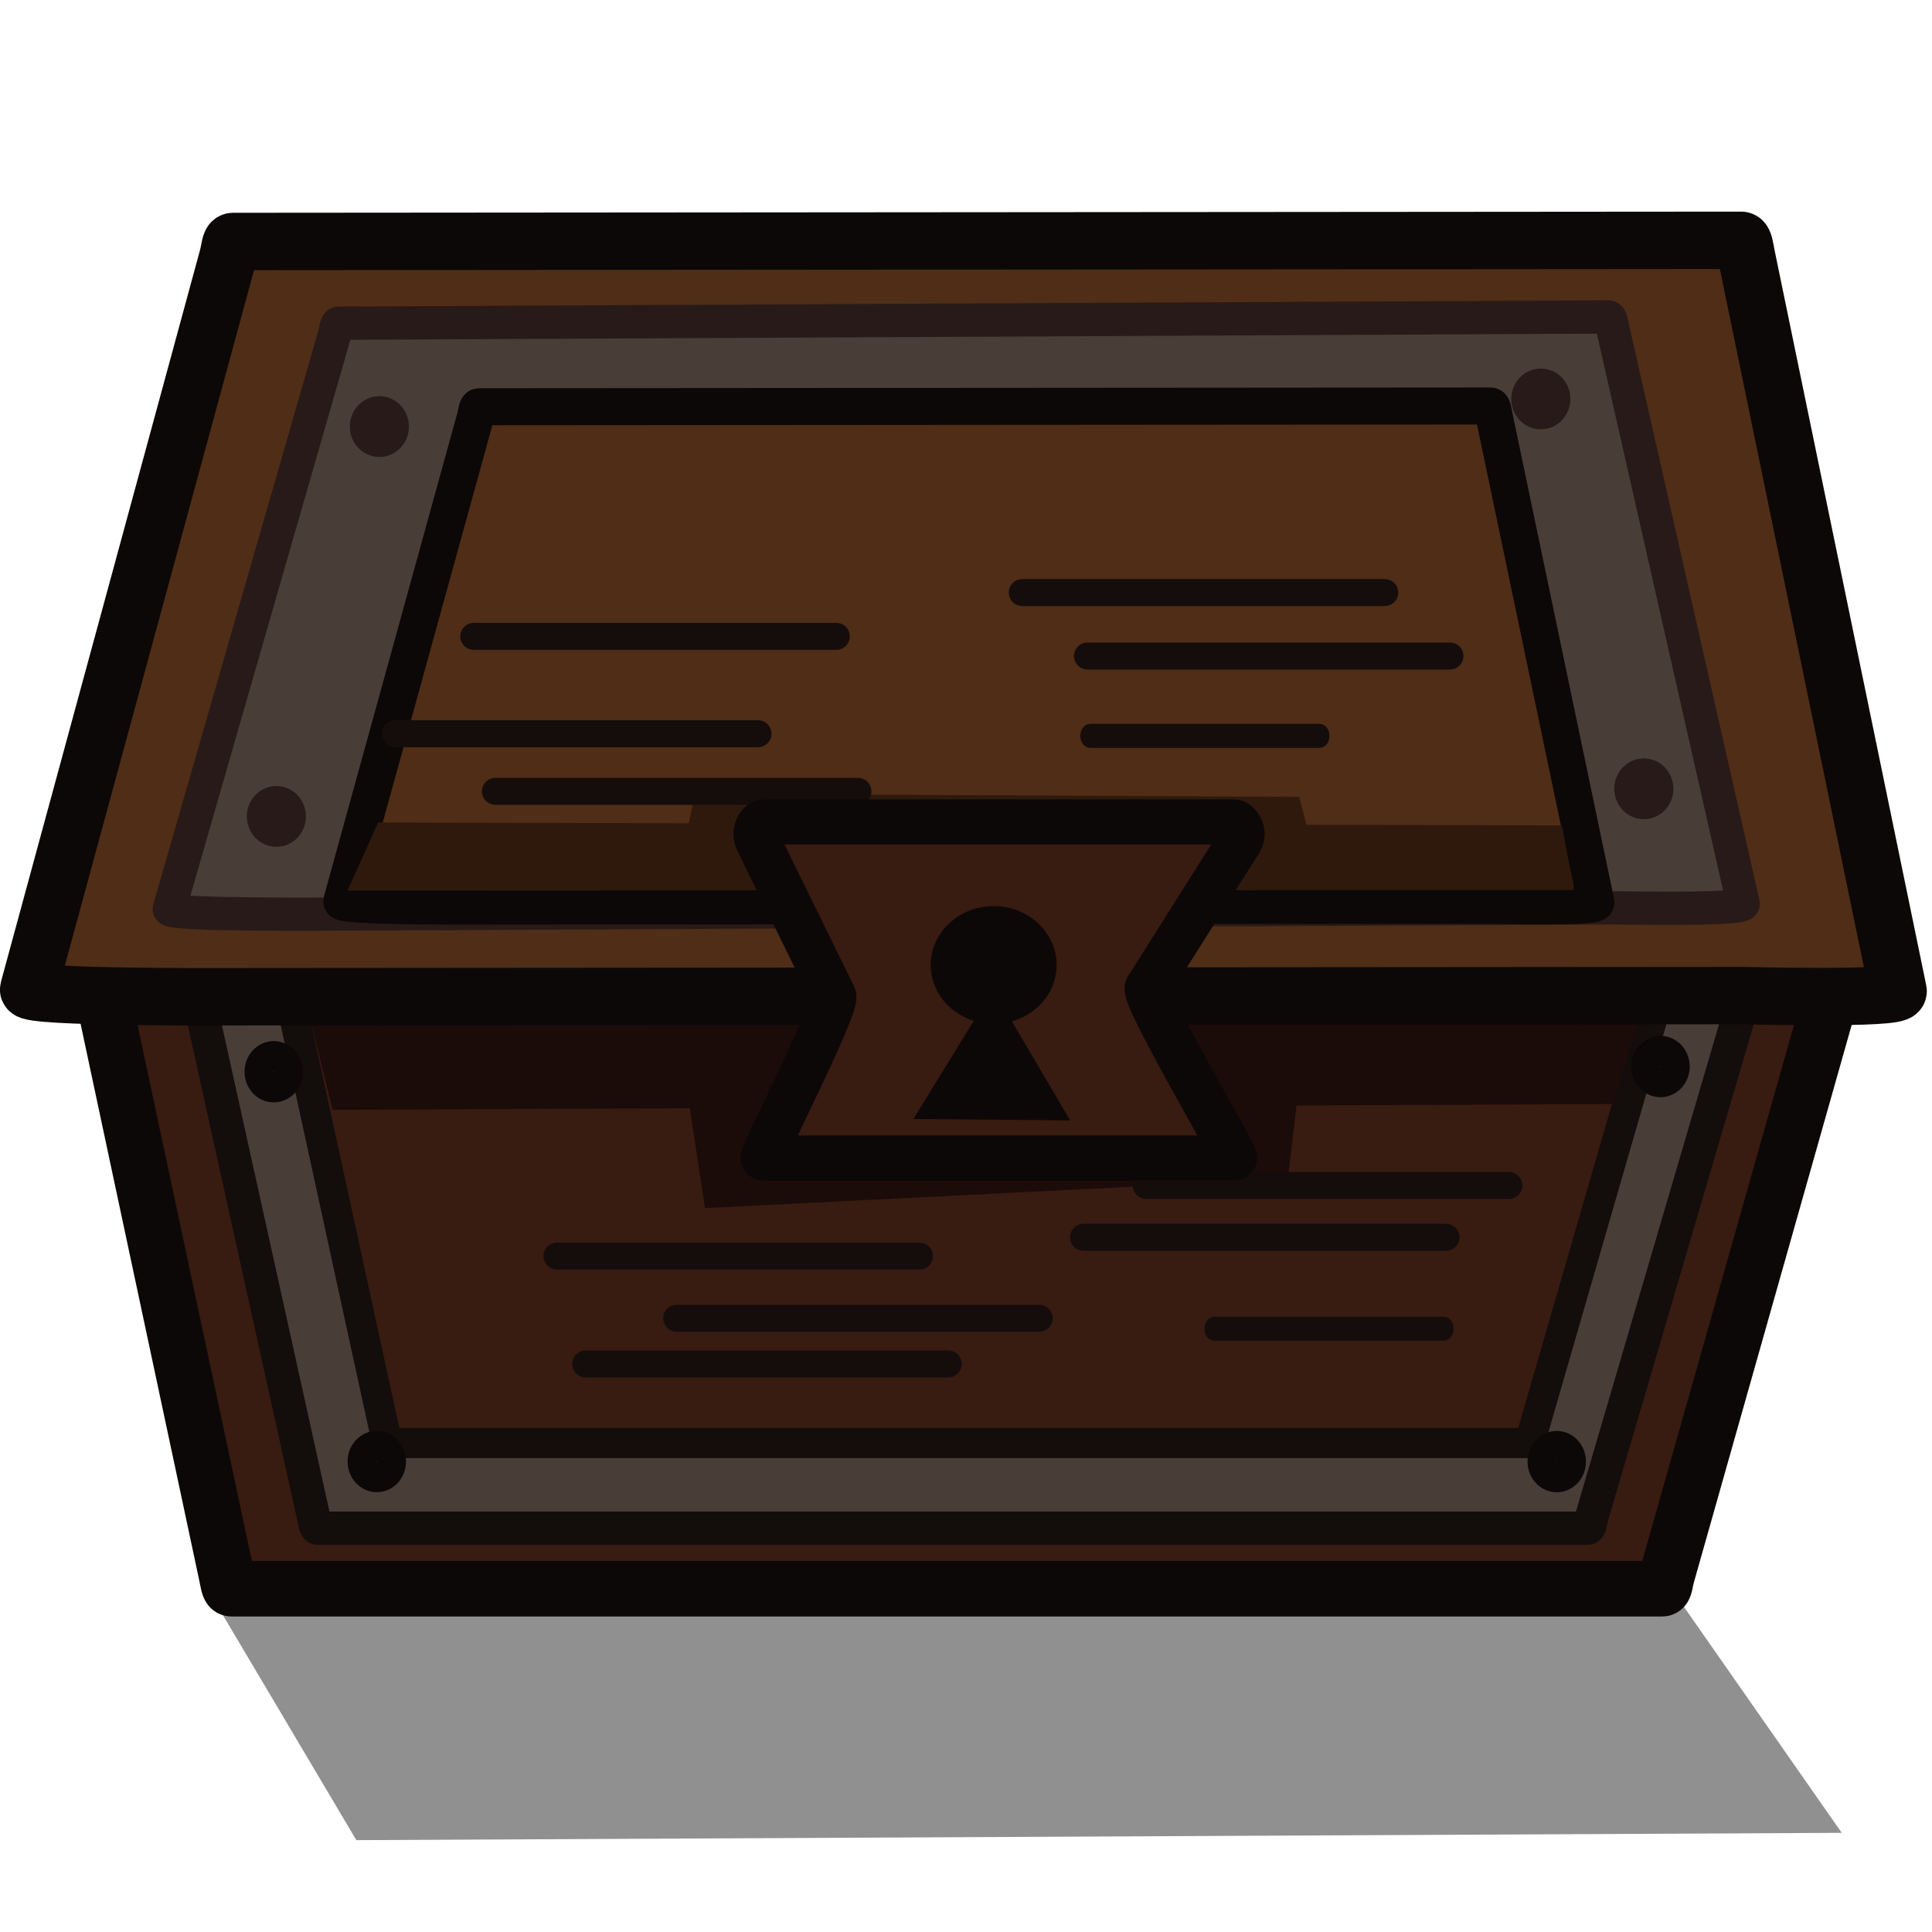
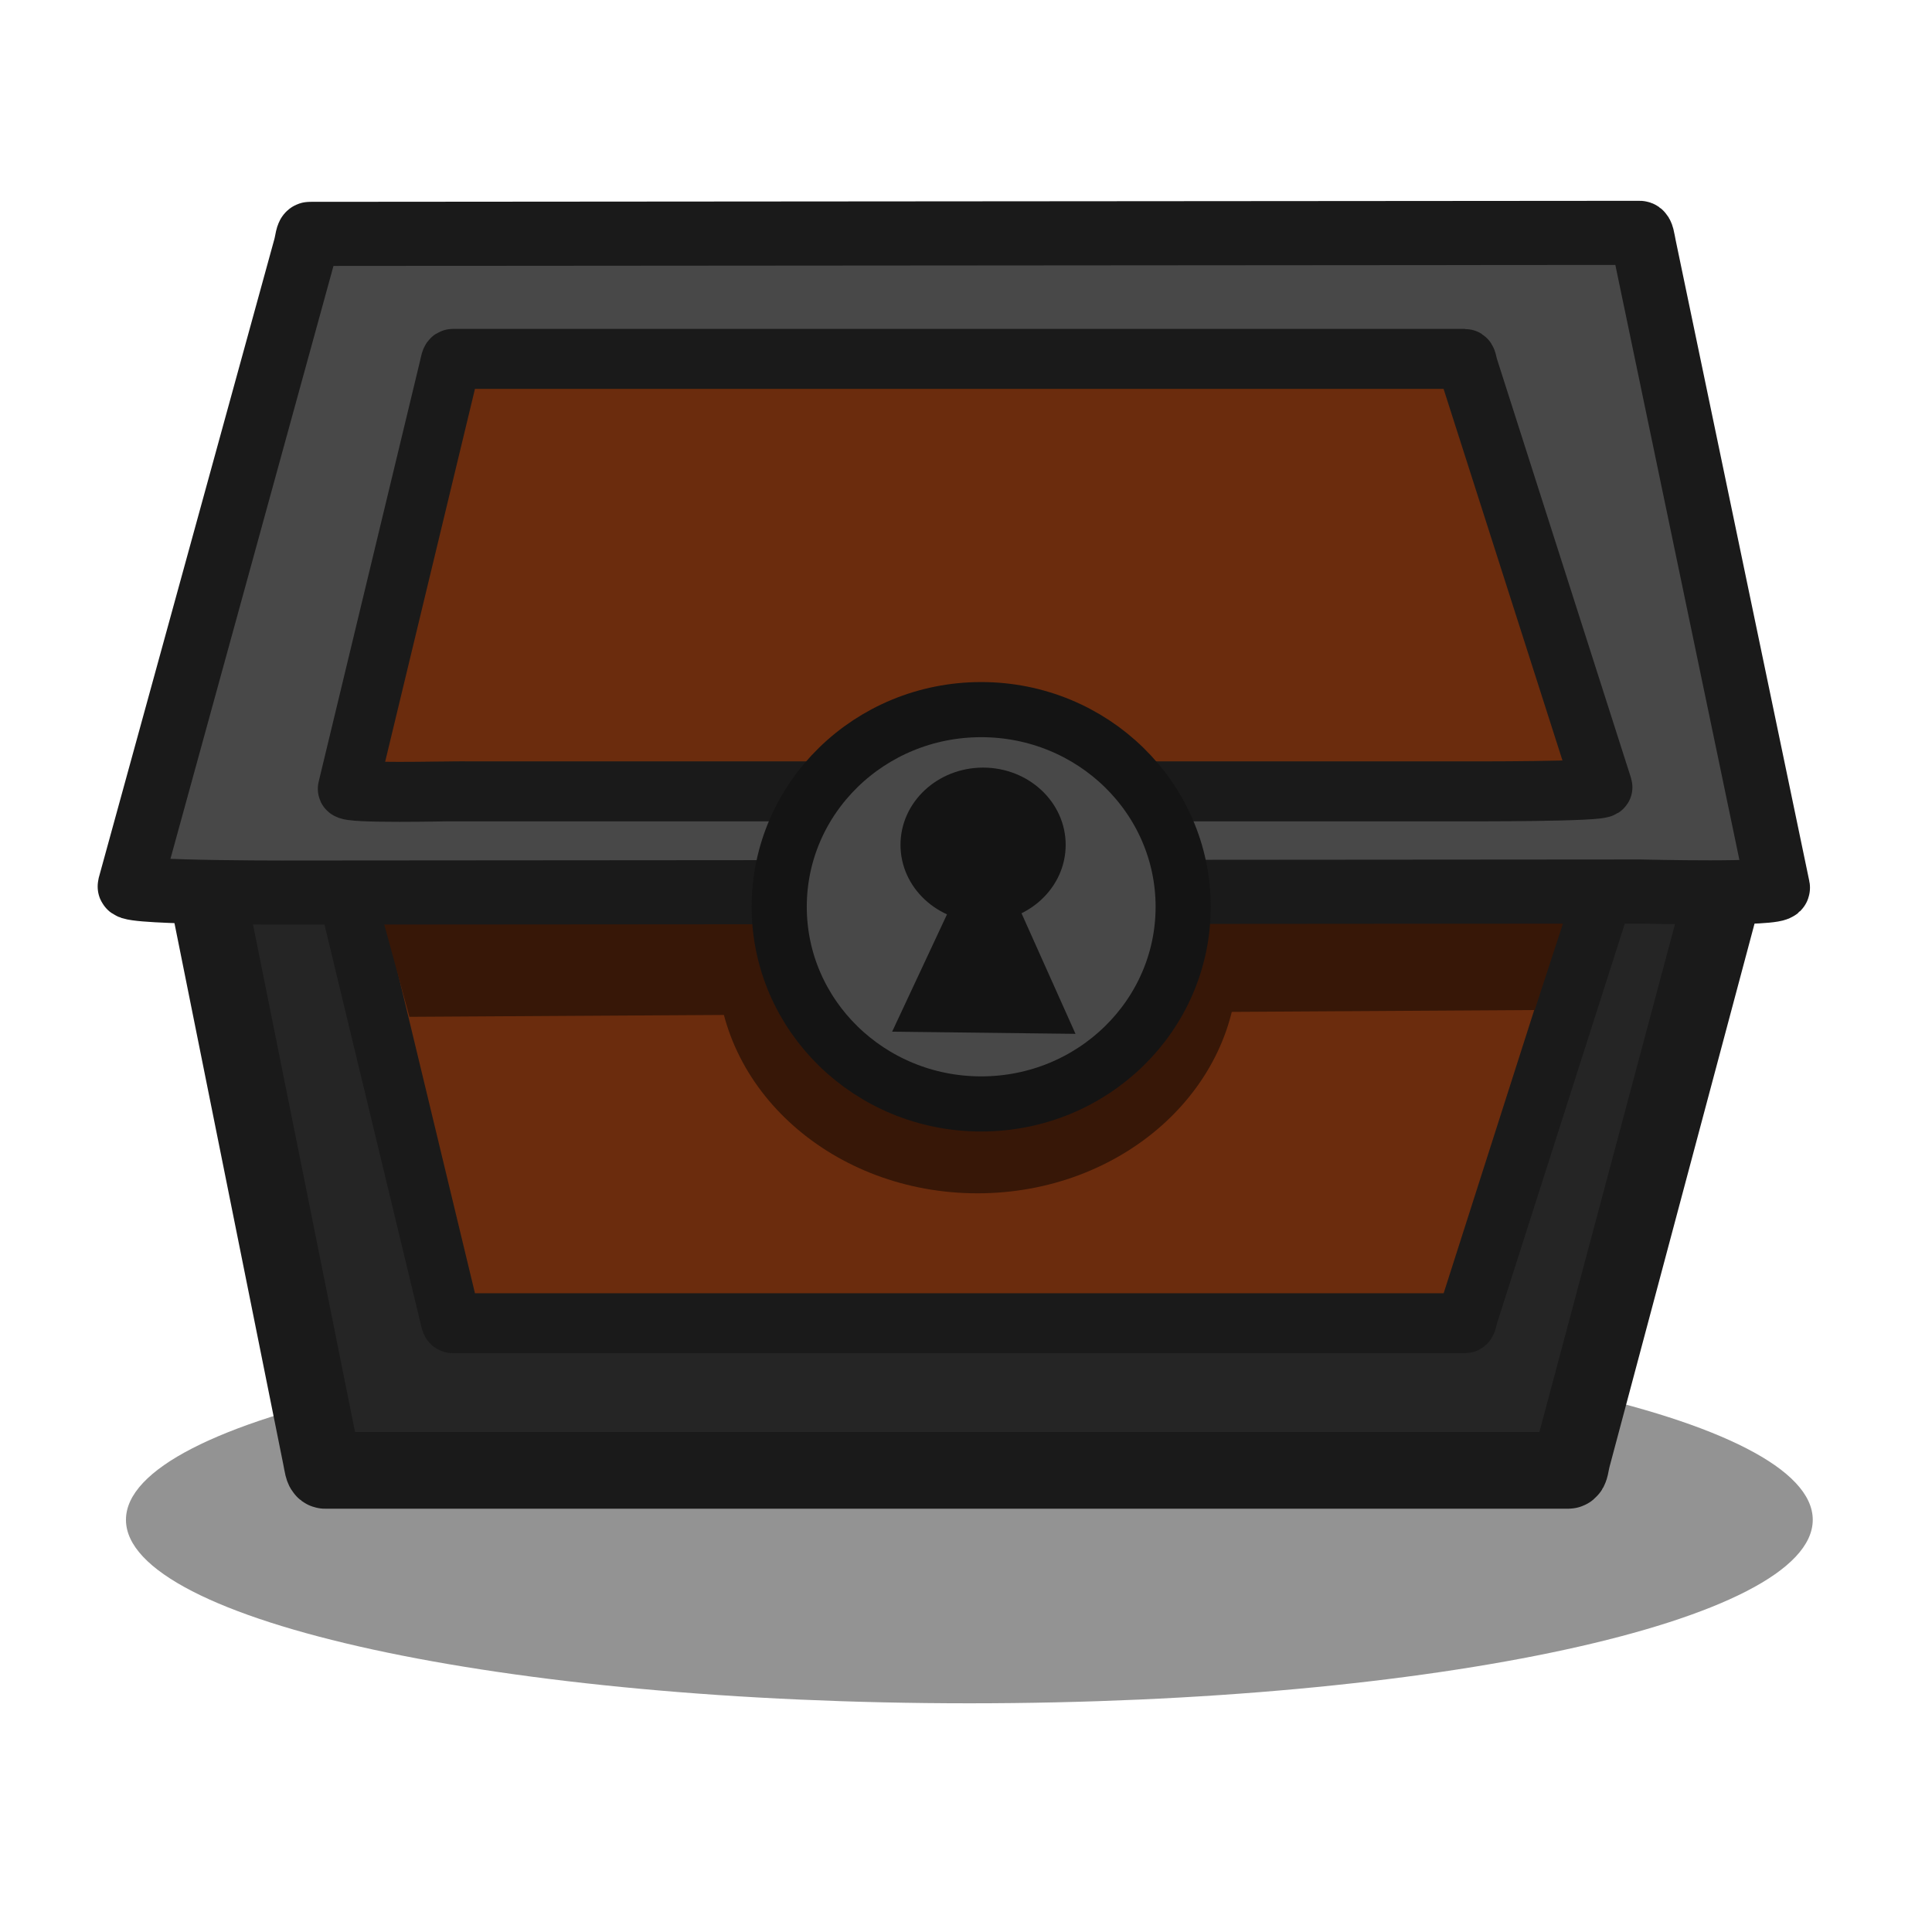
<svg xmlns="http://www.w3.org/2000/svg" width="100" height="100" viewBox="0 0 26.458 26.458" version="1.1" id="svg1" xml:space="preserve">
  <defs id="defs1">
    <filter x="-2.899" y="-2.899" width="6.797" height="6.797" style="color-interpolation-filters:sRGB;" id="filter14">
      <feGaussianBlur stdDeviation="1" result="result1" id="feGaussianBlur9" />
      <feGaussianBlur stdDeviation="10" result="result6" in="result1" id="feGaussianBlur10" />
      <feComposite operator="atop" in="result6" in2="result1" result="result8" id="feComposite10" />
      <feComposite operator="xor" result="fbSourceGraphic" in="result6" in2="result8" id="feComposite11" />
      <feColorMatrix result="fbSourceGraphicAlpha" in="fbSourceGraphic" values="0 0 0 -1 0 0 0 0 -1 0 0 0 0 -1 0 0 0 0 2 0 " id="feColorMatrix11" />
      <feGaussianBlur result="result0" in="fbSourceGraphicAlpha" stdDeviation="1" id="feGaussianBlur11" />
      <feSpecularLighting specularExponent="35" specularConstant="1.5" surfaceScale="-2" lighting-color="rgb(255,255,255)" result="result1" in="result0" id="feSpecularLighting11">
        <feDistantLight azimuth="230" elevation="60" id="feDistantLight11" />
      </feSpecularLighting>
      <feComposite operator="in" result="result2" in="result1" in2="fbSourceGraphicAlpha" id="feComposite12" />
      <feComposite k3="1.2" k2="1.1" operator="arithmetic" result="result4" in="fbSourceGraphic" in2="result2" id="feComposite13" />
      <feGaussianBlur result="result80" in="result4" stdDeviation="0.5" id="feGaussianBlur13" />
      <feComposite operator="atop" in="result9" in2="result80" result="result91" id="feComposite14" />
      <feBlend mode="multiply" in2="result91" id="feBlend14" />
    </filter>
+     <linearGradient id="linearGradient13895">
+       <stop style="stop-color:#000000;stop-opacity:1;" offset="0" id="stop13893" />
+     </linearGradient>
+     <filter style="color-interpolation-filters:sRGB;" id="filter14269" x="-0.312" y="-0.296" width="1.623" height="1.592">
+       <feGaussianBlur stdDeviation="0.205" result="blur" id="feGaussianBlur14263" />
+       <feComposite in="SourceGraphic" in2="blur" operator="in" result="composite1" id="feComposite14265" />
+       <feComposite in="composite1" in2="composite1" operator="in" result="composite2" id="feComposite14267" />
+     </filter>
+     <filter style="color-interpolation-filters:sRGB;" id="filter14269-3" x="-0.312" y="-0.296" width="1.623" height="1.592">
+       <feGaussianBlur stdDeviation="0.205" result="blur" id="feGaussianBlur14263-6" />
+       <feComposite in="SourceGraphic" in2="blur" operator="in" result="composite1" id="feComposite14265-0" />
+       <feComposite in="composite1" in2="composite1" operator="in" result="composite2" id="feComposite14267-6" />
+     </filter>
  </defs>
  <g id="layer1">
-     <path id="rect3" style="fill:#000000;fill-opacity:0.435;stroke-width:0.716" d="M 2.871,21.812 H 22.926 l 2.296,3.288 -20.342,0.1 z" />
-     <path id="rect42278-6" style="fill:#381b11;fill-opacity:1;stroke:#0c0807;stroke-width:0.76;stroke-miterlimit:4;stroke-dasharray:none;stroke-opacity:1" d="M 3.168,12.301 H 22.765 c 0.038,0 2.693,-0.012 2.663,0.093 l -2.594,9.164 c -0.03,0.105 -0.031,0.199 -0.069,0.199 H 3.168 c -0.038,0 -0.046,-0.092 -0.069,-0.199 L 1.137,12.355 c -0.023,-0.107 1.993,-0.054 2.031,-0.054 z" />
-     <path id="path6473" style="fill:#483e37;stroke:#130d0c;stroke-width:0.456;stroke-miterlimit:4;stroke-dasharray:none;stroke-opacity:1" d="M 4.352,12.837 H 21.742 c 0.034,0 2.389,-0.01 2.363,0.08 l -2.302,7.841 c -0.026,0.09 -0.027,0.17 -0.061,0.17 H 4.352 c -0.034,0 -0.041,-0.079 -0.061,-0.17 L 2.55,12.884 c -0.02,-0.092 1.768,-0.047 1.802,-0.047 z" />
-     <path id="path6475-7" style="fill:#381b11;fill-opacity:1;stroke:#130d0c;stroke-width:0.413;stroke-miterlimit:4;stroke-dasharray:none;stroke-opacity:1" d="M 5.323,12.386 H 20.937 c 0.03,0 2.145,-0.009 2.122,0.073 l -2.067,7.148 c -0.024,0.082 -0.024,0.155 -0.055,0.155 H 5.323 c -0.03,0 -0.037,-0.072 -0.055,-0.155 L 3.705,12.428 c -0.018,-0.084 1.588,-0.042 1.618,-0.042 z" />
-     <path id="rect1" style="fill:#1b0b09;stroke-width:0.732" d="m 4.102,13.364 18.523,-0.01 -0.536,1.765 -17.534,0.079 z" />
-     <path id="path6414-5" style="fill:#502d16;stroke:#0c0807;stroke-width:0.786;stroke-miterlimit:4;stroke-dasharray:none;stroke-opacity:1" d="m 23.853,13.634 -20.654,0.016 c -0.04,3e-5 -2.838,0.015 -2.807,-0.1 L 3.119,3.525 C 3.15,3.41 3.151,3.307 3.191,3.307 l 20.654,-0.016 c 0.04,-3.13e-5 0.049,0.1 0.073,0.218 l 2.076,10.064 c 0.024,0.117 -2.1,0.061 -2.14,0.061 z" />
-     <path id="path9173" style="fill:#483e37;stroke:#281a18;stroke-width:0.456;stroke-miterlimit:4;stroke-dasharray:none;stroke-opacity:1" d="m 22.07,12.432 -17.389,0.085 c -0.034,1.65e-4 -2.389,0.022 -2.363,-0.068 L 4.577,4.597 c 0.026,-0.09 0.026,-0.17 0.06,-0.171 L 22.027,4.341 c 0.034,-1.65e-4 0.041,0.078 0.062,0.17 l 1.783,7.865 c 0.021,0.092 -1.768,0.055 -1.802,0.055 z" />
-     <path id="path9175-3" style="fill:#502d16;stroke:#0c0807;stroke-width:0.507;stroke-miterlimit:4;stroke-dasharray:none;stroke-opacity:1" d="m 20.42,12.397 -13.856,0.011 c -0.027,1.9e-5 -1.904,0.01 -1.883,-0.066 L 6.51,5.714 C 6.531,5.638 6.532,5.571 6.559,5.57 L 20.414,5.56 c 0.027,-2.06e-5 0.033,0.066 0.049,0.144 l 1.392,6.653 c 0.016,0.078 -1.409,0.04 -1.436,0.04 z" />
-     <path id="path2" style="fill:#2f190d;fill-opacity:1;stroke-width:0.502" d="M 4.76,12.196 21.554,12.188 21.39,11.304 5.179,11.264 Z" />
-     <path id="path1" style="fill:#1b0b09;stroke-width:0.476" d="M 9.398,14.852 17.831,14.497 17.636,16.144 9.655,16.544 Z" />
-     <ellipse style="fill:#483e37;fill-opacity:1;stroke:#0c0807;stroke-width:0.422;stroke-miterlimit:4;stroke-dasharray:none;stroke-opacity:1" id="path8904" cx="21.319" cy="20.016" rx="0.189" ry="0.209" />
-     <ellipse style="fill:#483e37;fill-opacity:1;stroke:#0c0807;stroke-width:0.422;stroke-miterlimit:4;stroke-dasharray:none;stroke-opacity:1" id="ellipse9005" cx="5.16" cy="20.015" rx="0.189" ry="0.209" />
-     <ellipse style="fill:#483e37;fill-opacity:1;stroke:#0c0807;stroke-width:0.422;stroke-miterlimit:4;stroke-dasharray:none;stroke-opacity:1" id="ellipse9007" cx="3.749" cy="14.677" rx="0.189" ry="0.209" />
-     <ellipse style="fill:#483e37;fill-opacity:1;stroke:#0c0807;stroke-width:0.422;stroke-miterlimit:4;stroke-dasharray:none;stroke-opacity:1" id="ellipse9009" cx="22.74" cy="14.606" rx="0.189" ry="0.209" />
-     <g id="g9404" transform="matrix(-0.2673699,0,0,0.2565931,9.718896,-0.887559)">
-       <ellipse style="fill:#483e37;fill-opacity:1;stroke:#281a18;stroke-width:1.613;stroke-miterlimit:4;stroke-dasharray:none;stroke-opacity:1" id="ellipse9398" cx="22.194" cy="47.032" rx="0.707" ry="0.816" />
-       <ellipse style="fill:#483e37;fill-opacity:1;stroke:#281a18;stroke-width:1.613;stroke-miterlimit:4;stroke-dasharray:none;stroke-opacity:1" id="ellipse9400" cx="16.918" cy="26.226" rx="0.707" ry="0.816" />
-     </g>
-     <g id="g9410" transform="matrix(0.2673699,0,0,0.2565931,16.57761,-1.265895)">
-       <ellipse style="fill:#483e37;fill-opacity:1;stroke:#281a18;stroke-width:1.613;stroke-miterlimit:4;stroke-dasharray:none;stroke-opacity:1" id="ellipse9406" cx="22.194" cy="47.032" rx="0.707" ry="0.816" />
-       <ellipse style="fill:#483e37;fill-opacity:1;stroke:#281a18;stroke-width:1.613;stroke-miterlimit:4;stroke-dasharray:none;stroke-opacity:1" id="ellipse9408" cx="16.918" cy="26.226" rx="0.707" ry="0.816" />
-     </g>
-     <rect style="fill:#060000;fill-opacity:1;stroke:#150d0c;stroke-width:0.236;stroke-miterlimit:4;stroke-dasharray:none;stroke-opacity:1" id="rect9947" width="5.099" height="0.134" x="7.56" y="17.135" rx="0.067" ry="0.134" />
-     <rect style="fill:#060000;fill-opacity:1;stroke:#150d0c;stroke-width:0.236;stroke-miterlimit:4;stroke-dasharray:none;stroke-opacity:1" id="rect15221" width="5.099" height="0.134" x="9.2" y="17.986" rx="0.067" ry="0.134" />
-     <rect style="fill:#060000;fill-opacity:1;stroke:#150d0c;stroke-width:0.236;stroke-miterlimit:4;stroke-dasharray:none;stroke-opacity:1" id="rect15223" width="5.099" height="0.134" x="7.954" y="18.612" rx="0.067" ry="0.134" />
-     <rect style="fill:#060000;fill-opacity:1;stroke:#150d0c;stroke-width:0.236;stroke-miterlimit:4;stroke-dasharray:none;stroke-opacity:1" id="rect15225" width="5.099" height="0.134" x="15.632" y="16.168" rx="0.067" ry="0.134" />
-     <rect style="fill:#060000;fill-opacity:1;stroke:#150d0c;stroke-width:0.236;stroke-miterlimit:4;stroke-dasharray:none;stroke-opacity:1" id="rect15227" width="5.099" height="0.134" x="14.771" y="16.877" rx="0.067" ry="0.134" />
-     <rect style="fill:#060000;fill-opacity:1;stroke:#150d0c;stroke-width:0.191;stroke-miterlimit:4;stroke-dasharray:none;stroke-opacity:1" id="rect15229" width="3.221" height="0.139" x="16.59" y="18.127" rx="0.042" ry="0.139" />
-     <rect style="fill:#281a18;fill-opacity:1;stroke:#150d0c;stroke-width:0.236;stroke-miterlimit:4;stroke-dasharray:none;stroke-opacity:1" id="rect15243" width="5.099" height="0.134" x="6.421" y="8.648" rx="0.067" ry="0.134" />
-     <rect style="fill:#281a18;fill-opacity:1;stroke:#150d0c;stroke-width:0.236;stroke-miterlimit:4;stroke-dasharray:none;stroke-opacity:1" id="rect15245" width="5.099" height="0.134" x="5.349" y="9.981" rx="0.067" ry="0.134" />
-     <path id="path3-2" style="fill:#2f190d;fill-opacity:1;stroke-width:0.373" d="m 9.304,11.88 8.741,0.005 -0.253,-0.972 -8.274,-0.043 z" />
-     <rect style="fill:#281a18;fill-opacity:1;stroke:#150d0c;stroke-width:0.236;stroke-miterlimit:4;stroke-dasharray:none;stroke-opacity:1" id="rect15247" width="5.099" height="0.134" x="6.717" y="10.77" rx="0.067" ry="0.134" />
-     <rect style="fill:#281a18;fill-opacity:1;stroke:#150d0c;stroke-width:0.236;stroke-miterlimit:4;stroke-dasharray:none;stroke-opacity:1" id="rect15249" width="5.099" height="0.134" x="13.932" y="8.048" rx="0.067" ry="0.134" />
-     <rect style="fill:#281a18;fill-opacity:1;stroke:#150d0c;stroke-width:0.236;stroke-miterlimit:4;stroke-dasharray:none;stroke-opacity:1" id="rect15251" width="5.099" height="0.134" x="14.825" y="8.917" rx="0.067" ry="0.134" />
-     <rect style="fill:#281a18;fill-opacity:1;stroke:#150d0c;stroke-width:0.191;stroke-miterlimit:4;stroke-dasharray:none;stroke-opacity:1" id="rect15253" width="3.221" height="0.139" x="14.89" y="10.008" rx="0.042" ry="0.139" />
-     <path id="rect42567" style="fill:#381b11;fill-opacity:1;stroke:#0c0807;stroke-width:0.617;stroke-miterlimit:4;stroke-dasharray:none" d="m 10.453,11.256 h 6.454 c 0.044,0 0.152,0.141 0.079,0.256 l -1.274,2.016 c -0.073,0.115 1.239,2.33 1.195,2.33 h -6.454 c -0.044,0 1.027,-2.089 0.965,-2.217 L 10.373,11.512 c -0.063,-0.128 0.035,-0.256 0.079,-0.256 z" />
-     <ellipse style="fill:#0c0807;fill-opacity:1;stroke:none;stroke-width:0.912;stroke-opacity:1" id="path5174-5" cx="13.608" cy="13.215" rx="0.862" ry="0.806" />
-     <path style="fill:#0c0807;fill-opacity:1;stroke:none;stroke-width:11.259;stroke-opacity:1" id="path6252-6" d="m 192.713,209.756 -30.344,-0.284 15.418,-26.137 z" transform="matrix(0.07074161,0,0,0.06789026,1.022903,1.10302)" />
+     <ellipse style="fill:#000000;fill-opacity:0.423;stroke:none;stroke-width:1.025;stroke-linecap:round;stroke-linejoin:round;stroke-opacity:1" id="path1" cx="13.275" cy="20.813" rx="11.55" ry="2.513" />
+     <path id="rect42278" style="fill:#252525;fill-opacity:1;stroke:#1a1a1a;stroke-width:1.051;stroke-miterlimit:4;stroke-dasharray:none;stroke-opacity:1" d="M 4.455,11.427 H 21.474 c 0.033,0 2.338,-0.011 2.313,0.086 l -2.253,8.44 c -0.026,0.097 -0.027,0.183 -0.06,0.183 H 4.455 c -0.033,0 -0.04,-0.085 -0.06,-0.183 L 2.691,11.477 c -0.02,-0.099 1.731,-0.05 1.764,-0.05 z" />
+     <path id="path7" style="fill:#6b2c0d;fill-opacity:1;stroke:#1a1a1a;stroke-width:0.821;stroke-miterlimit:4;stroke-dasharray:none;stroke-opacity:1" d="M 6.2,12.2 H 20.061 c 0.027,0 1.905,-0.007 1.884,0.058 l -1.835,5.738 c -0.021,0.066 -0.022,0.125 -0.049,0.125 H 6.2 c -0.027,0 -0.033,-0.058 -0.049,-0.125 l -1.388,-5.762 c -0.016,-0.067 1.409,-0.034 1.436,-0.034 z" />
+     <ellipse style="fill:#371707;fill-opacity:1;stroke:none;stroke-width:0.928;stroke-dasharray:none;stroke-opacity:1" id="ellipse7" cx="13.386" cy="13.18" rx="3.565" ry="3.162" />
+     <path id="rect7" style="fill:#371707;stroke-width:0.852;stroke-linecap:round;fill-opacity:1" d="M 5.078,11.984 21.522,12.287 21.017,13.832 5.607,13.925 Z" />
+     <path id="path6414" style="fill:#484848;fill-opacity:1;stroke:#1a1a1a;stroke-width:0.878;stroke-miterlimit:4;stroke-dasharray:none;stroke-opacity:1" d="M 22.461,12.209 4.251,12.223 c -0.035,2.6e-5 -2.502,0.013 -2.475,-0.087 L 4.18,3.393 c 0.028,-0.1 0.028,-0.19 0.064,-0.19 L 22.454,3.189 c 0.035,-2.72e-5 0.043,0.088 0.064,0.19 l 1.83,8.777 c 0.021,0.102 -1.852,0.053 -1.887,0.053 z" />
+     <path id="path6" style="fill:#6b2c0d;fill-opacity:1;stroke:#1a1a1a;stroke-width:0.821;stroke-miterlimit:4;stroke-dasharray:none;stroke-opacity:1" d="M 6.2,10.837 H 20.061 c 0.027,0 1.905,0.007 1.884,-0.058 L 20.109,5.04 c -0.021,-0.066 -0.022,-0.125 -0.049,-0.125 H 6.2 c -0.027,0 -0.033,0.058 -0.049,0.125 l -1.388,5.762 c -0.016,0.067 1.409,0.034 1.436,0.034 z" />
+     <ellipse style="fill:#484848;fill-opacity:1;stroke:#141414;stroke-width:0.755;stroke-dasharray:none;stroke-opacity:1" id="path3" cx="13.437" cy="12.418" rx="2.766" ry="2.7" />
+     <ellipse style="fill:#141414;fill-opacity:1;stroke:none;stroke-width:1.196;stroke-opacity:1" id="path5174" cx="13.463" cy="11.57" rx="1.131" ry="1.058" />
+     <path style="fill:#141414;fill-opacity:1;stroke:none;stroke-width:11.259;stroke-opacity:1" id="path6252" d="m 192.713,209.756 -30.344,-0.284 15.418,-26.137 z" transform="matrix(0.08275853,0,0,0.1043978,-1.219924,-7.739906)" />
  </g>
</svg>
